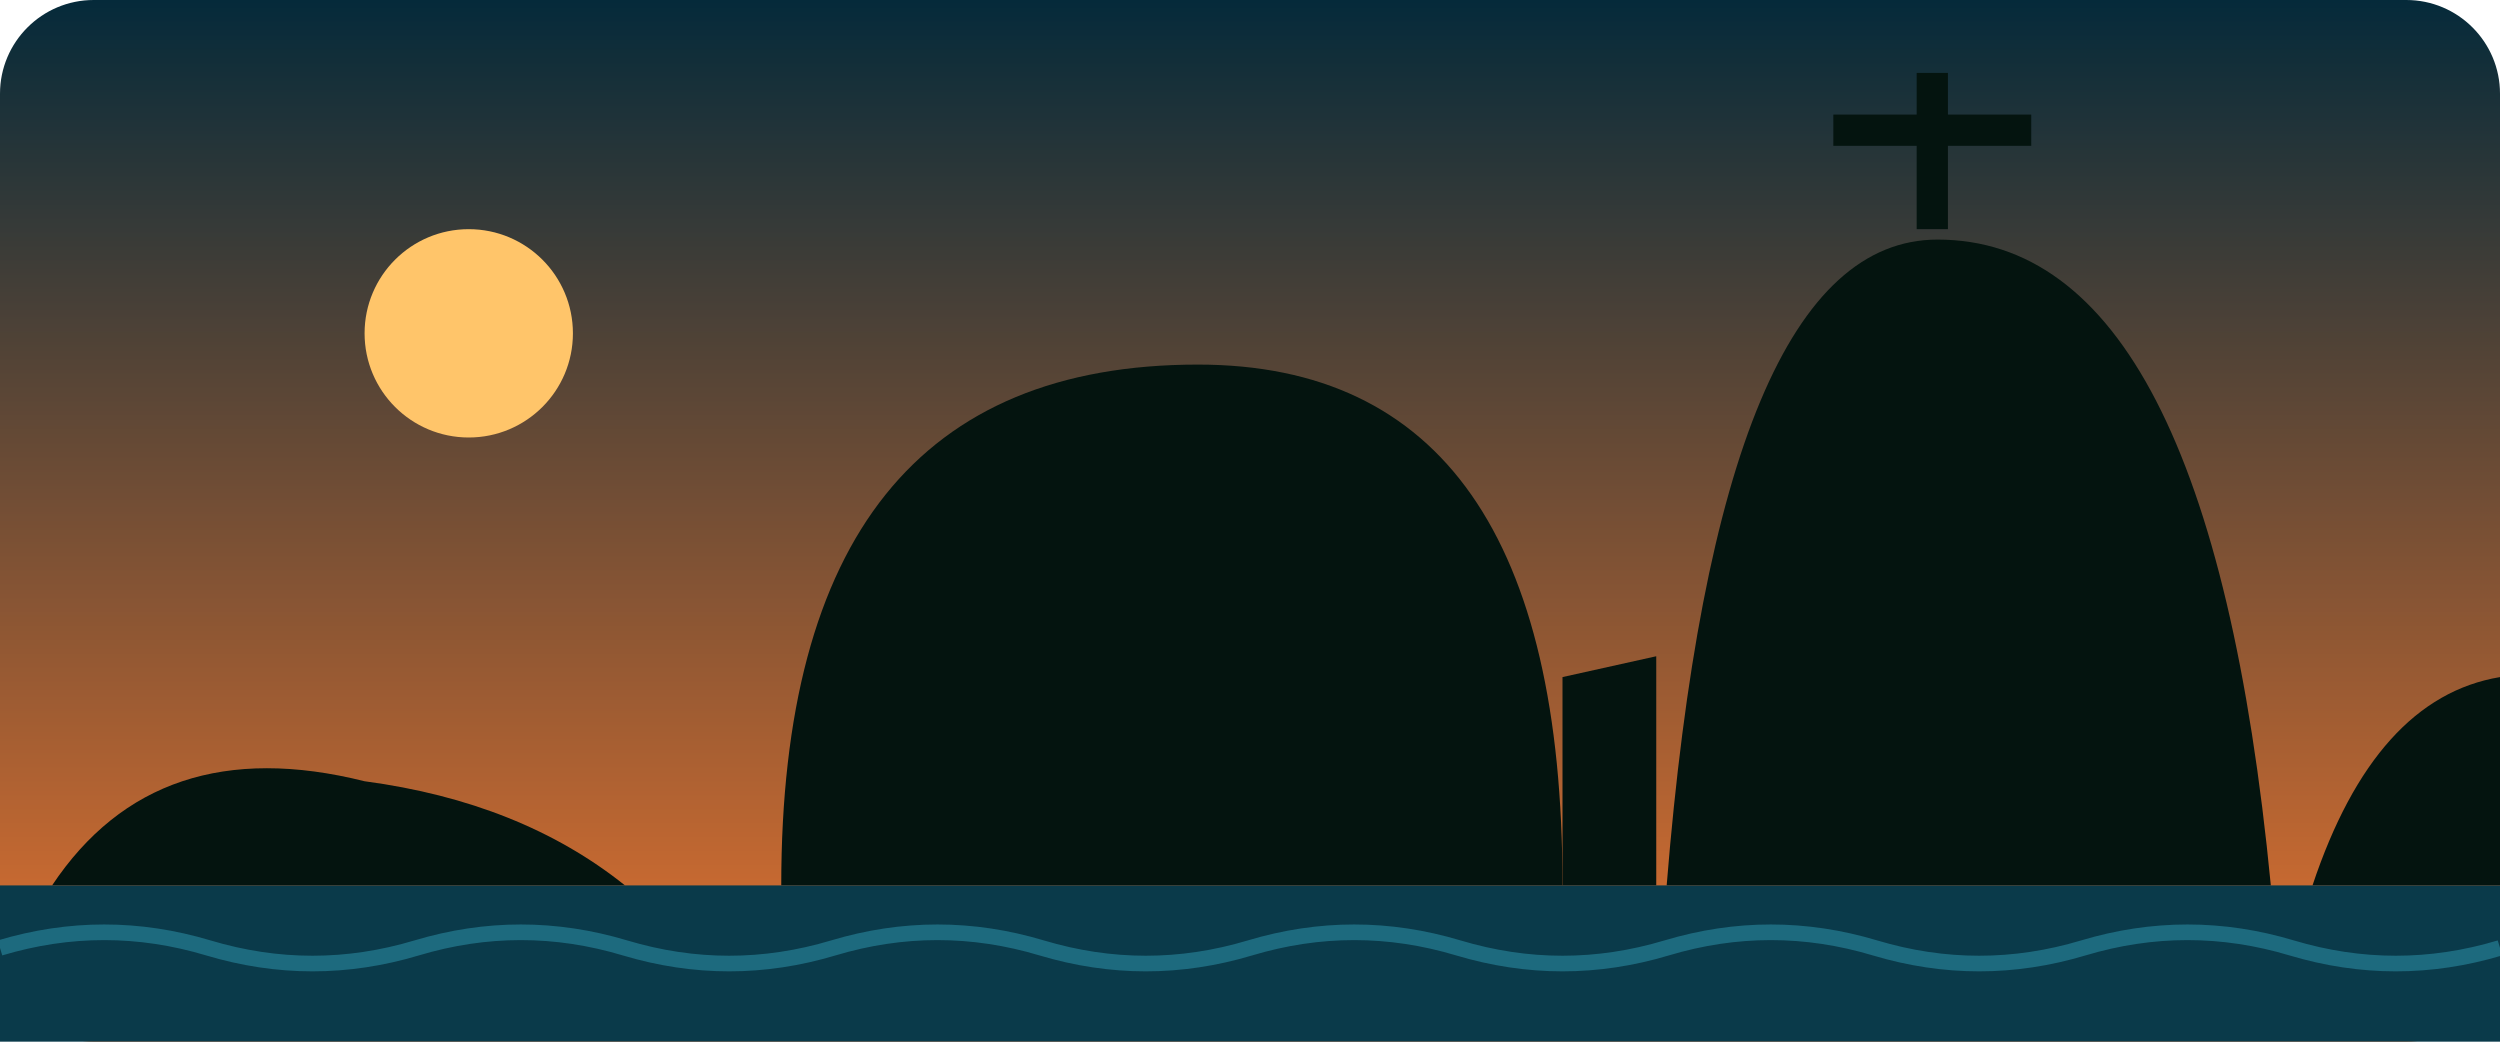
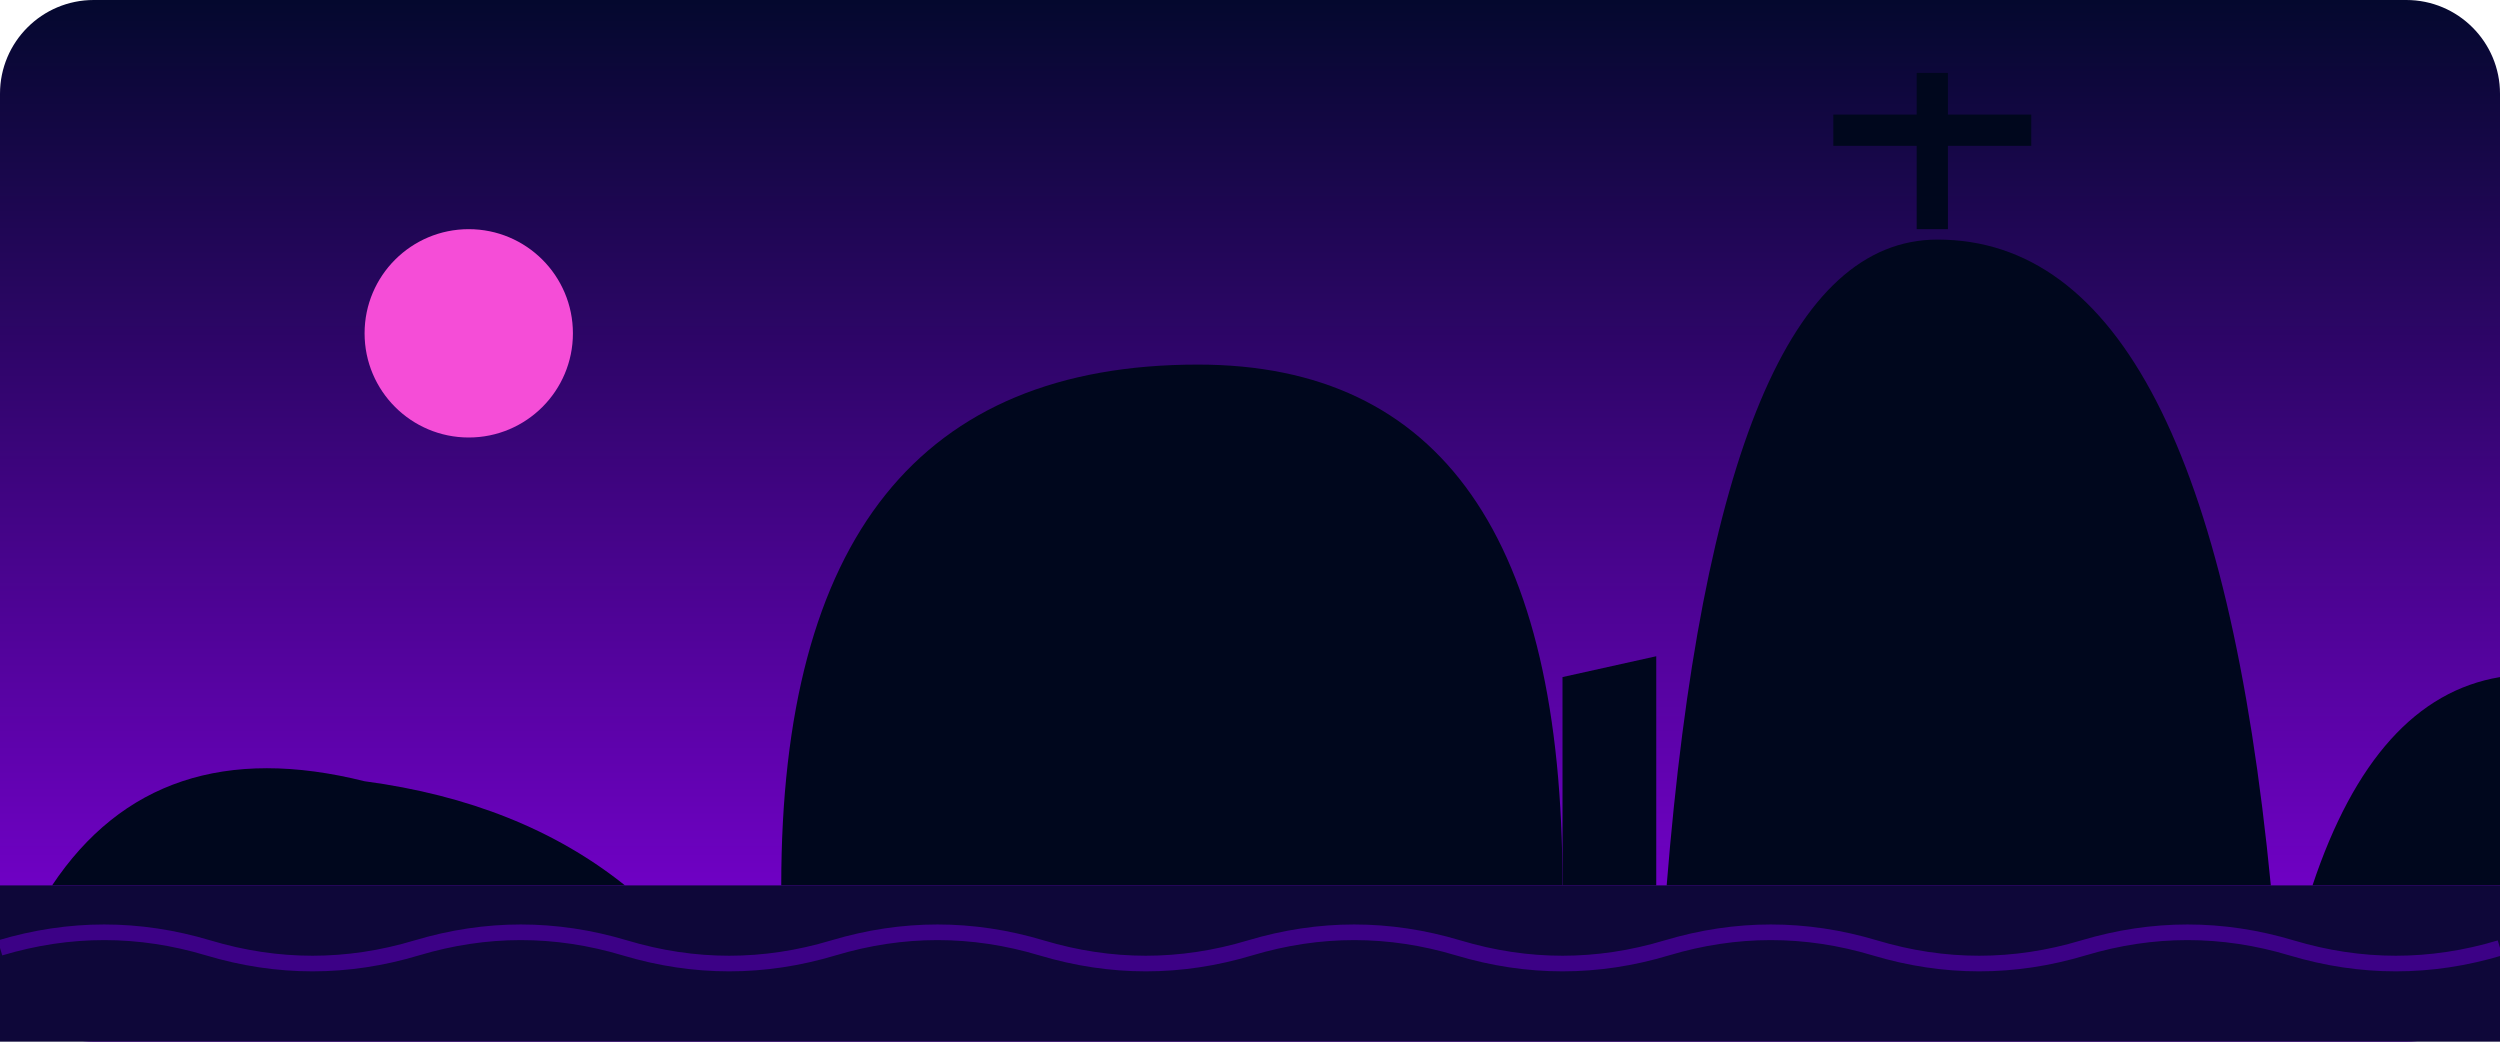
<svg xmlns="http://www.w3.org/2000/svg" viewBox="0 0 480 200" width="480" height="200">
  <defs>
    <linearGradient id="sky" x1="0" y1="0" x2="0" y2="1">
-       <stop offset="0" stop-color="#052a3a" />
-       <stop offset="1" stop-color="#e8742f" />
+       <stop offset="0" stop-color="#04082e" />
+       <stop offset="1" stop-color="#8200de" />
    </linearGradient>
  </defs>
  <rect width="480" height="200" rx="18" fill="url(#sky)" />
-   <circle cx="90" cy="64" r="20" fill="#ffc56a" />
-   <g fill="#04140f">
+   <circle cx="90" cy="64" r="20" fill="#f54dd7" />
+   <g fill="#00071d">
    <path d="M150 170 Q150 70 230 70 Q300 70 300 170 Z" />
    <path d="M320 170 Q330 46 372 46 Q424 46 436 170 Z" />
    <rect x="368" y="14" width="6" height="30" />
    <rect x="352" y="22" width="38" height="6" />
    <path d="M300 130 L318 126 L318 170 L300 170 Z" />
    <path d="M10 170 Q30 140 70 150 Q100 154 120 170 Z" />
    <path d="M444 170 Q456 134 480 130 L480 170 Z" />
  </g>
-   <rect x="0" y="170" width="480" height="30" fill="#0a3a4a" />
-   <path d="M0 182 q20 -6 40 0 t40 0 t40 0 t40 0 t40 0 t40 0 t40 0 t40 0 t40 0 t40 0 t40 0 t40 0" stroke="#1d6a7e" stroke-width="3" fill="none" />
+   <rect x="0" y="170" width="480" height="30" fill="#0e0739" />
+   <path d="M0 182 q20 -6 40 0 t40 0 t40 0 t40 0 t40 0 t40 0 t40 0 t40 0 t40 0 t40 0 t40 0 t40 0" stroke="#3c0186" stroke-width="3" fill="none" />
</svg>
